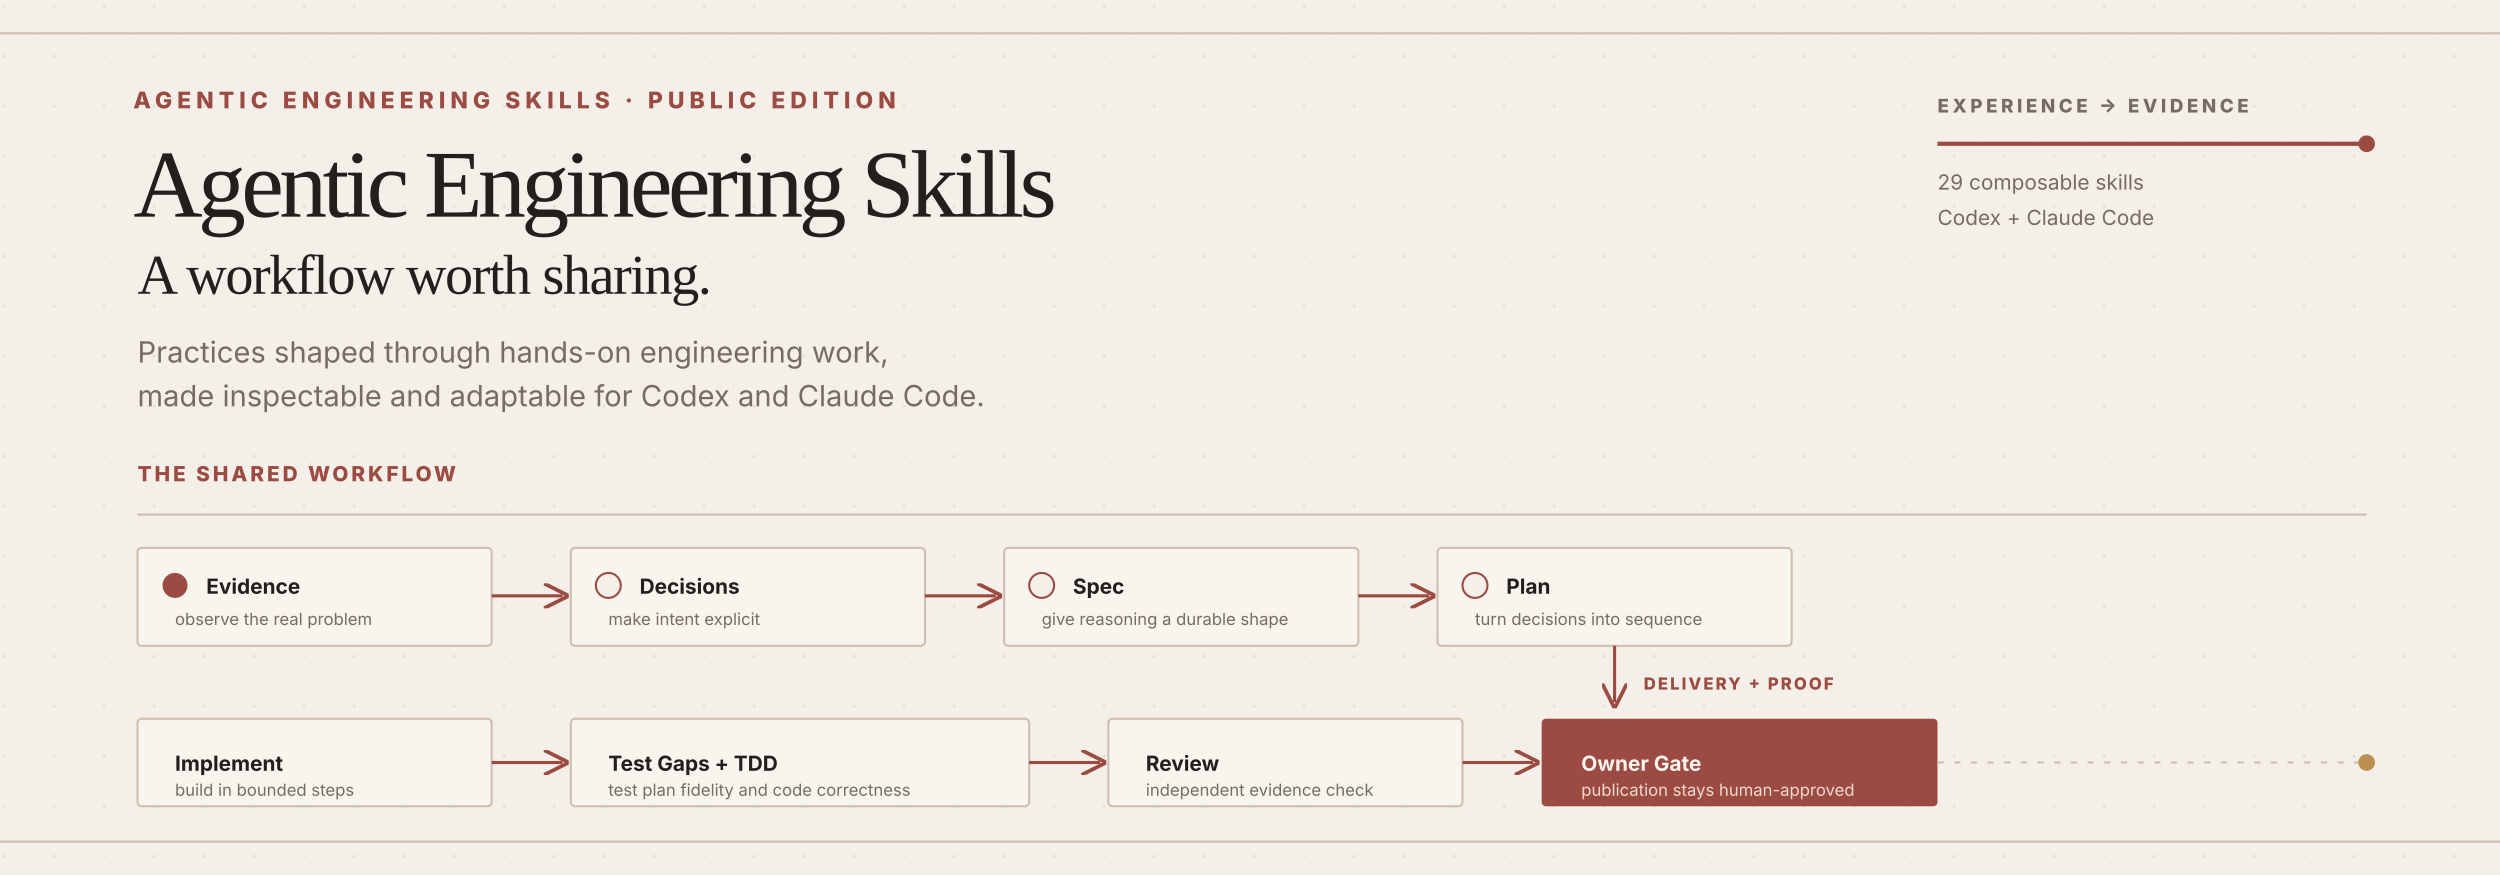
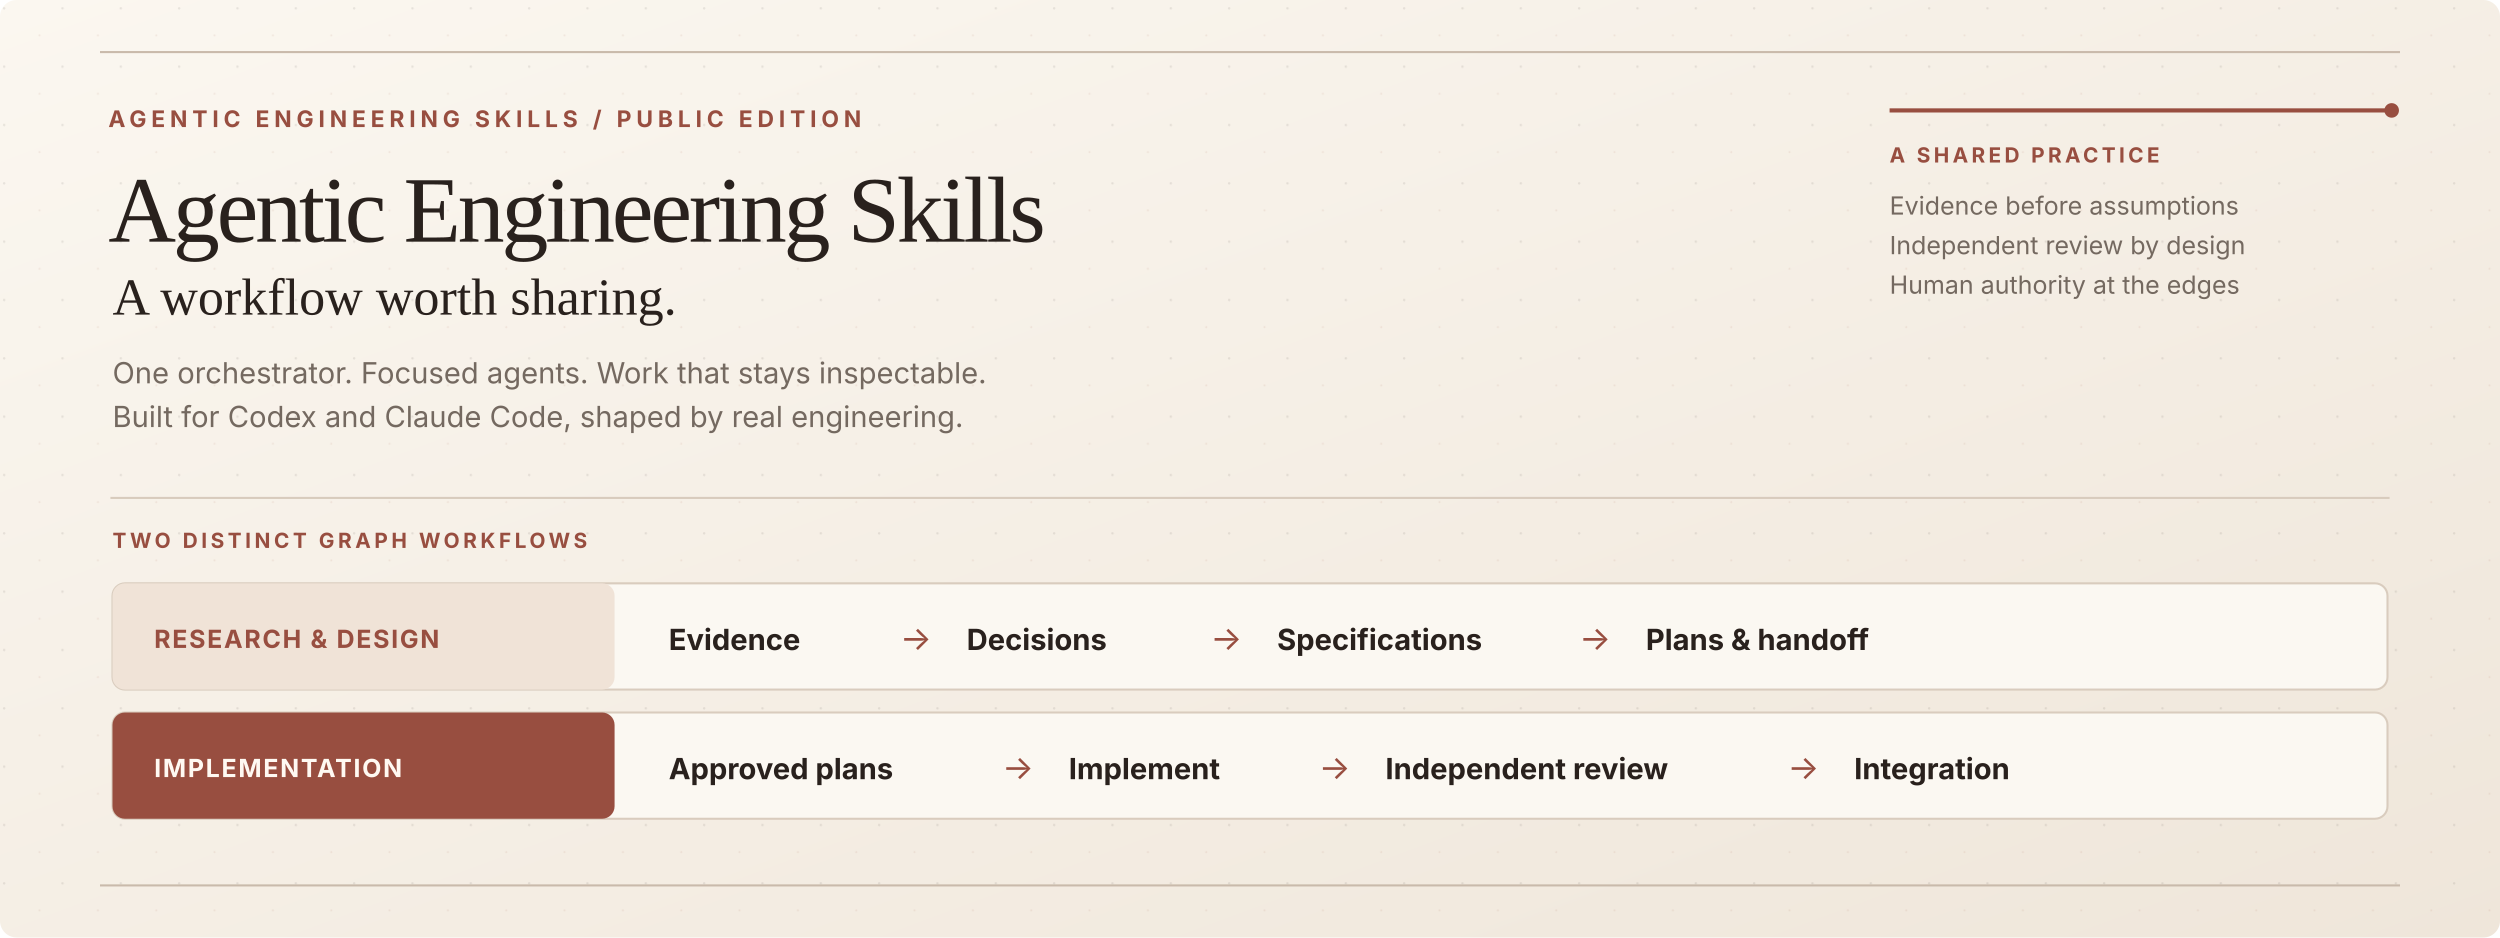
- <svg xmlns="http://www.w3.org/2000/svg" viewBox="0 0 1200 420" role="img" aria-labelledby="title desc">
+ <svg xmlns="http://www.w3.org/2000/svg" viewBox="0 0 1200 450" role="img" aria-labelledby="title desc">
  <defs>
-     <pattern id="paper" width="24" height="24" patternUnits="userSpaceOnUse">
-       <circle cx="2" cy="3" r=".7" fill="#241f1c" opacity=".08" />
-       <circle cx="16" cy="18" r=".45" fill="#9b4b42" opacity=".08" />
+     <pattern id="grain" width="28" height="28" patternUnits="userSpaceOnUse">
+       <circle cx="2" cy="4" r=".6" fill="#302722" opacity=".09" />
+       <circle cx="19" cy="17" r=".5" fill="#a15c4c" opacity=".1" />
    </pattern>
-     <marker id="arrow" markerWidth="8" markerHeight="8" refX="6" refY="4" orient="auto">
-       <path d="M0 0L8 4L0 8" fill="none" stroke="#9b4b42" stroke-width="1.2" />
-     </marker>
-     <style>
-       .sans { font-family: Inter, ui-sans-serif, system-ui, -apple-system, BlinkMacSystemFont, "Segoe UI", sans-serif; }
-       .serif { font-family: Georgia, "Times New Roman", serif; }
-       .ink { fill: #241f1c; }
-       .muted { fill: #776c63; }
-       .terra { fill: #9b4b42; }
-       .line { stroke: #cdbfaf; }
-       .signal { stroke: #9b4b42; }
-       .node { fill: #f8f4ee; stroke: #cdbfaf; }
-     </style>
+     <linearGradient id="page" x2="1" y2="1">
+       <stop stop-color="#fbf7f0" />
+       <stop offset="1" stop-color="#efe6da" />
+     </linearGradient>
+     <style>.sans{font-family:Inter,ui-sans-serif,system-ui,-apple-system,"Segoe UI",sans-serif}.serif{font-family:Georgia,"Times New Roman",serif}.ink{fill:#29211d}.muted{fill:#746960}.accent{fill:#984e40}.small{font-size:12px}.rule{stroke:#d8cbbd}.pill{fill:#fbf8f2;stroke:#d9ccbe}</style>
  </defs>
-   <rect width="1200" height="420" fill="#f4efe8" />
-   <rect width="1200" height="420" fill="url(#paper)" />
-   <path d="M0 16H1200M0 404H1200" stroke="#cdbfaf" stroke-width="1" />
+   <rect width="1200" height="450" rx="8" fill="url(#page)" />
+   <rect width="1200" height="450" rx="8" fill="url(#grain)" />
+   <path d="M48 25H1152M48 425H1152" stroke="#c9baab" />
  <g class="sans">
-     <text x="64" y="52" class="terra" font-size="11" font-weight="800" letter-spacing="2.4">AGENTIC ENGINEERING SKILLS · PUBLIC EDITION</text>
-     <text x="64" y="104" class="ink serif" font-size="46" letter-spacing="-2.2">Agentic Engineering Skills</text>
-     <text x="66" y="141" class="ink serif" font-size="27" letter-spacing="-.7">A workflow worth sharing.</text>
-     <text x="66" y="174" class="muted" font-size="14">Practices shaped through hands-on engineering work,</text>
-     <text x="66" y="195" class="muted" font-size="14">made inspectable and adaptable for Codex and Claude Code.</text>
-     <text x="930" y="54" class="muted" font-size="9" font-weight="800" letter-spacing="1.7">EXPERIENCE → EVIDENCE</text>
-     <path d="M930 69H1136" class="signal" stroke-width="2" />
-     <circle cx="1136" cy="69" r="4" fill="#9b4b42" />
-     <text x="930" y="91" class="muted" font-size="10">29 composable skills</text>
-     <text x="930" y="108" class="muted" font-size="10">Codex + Claude Code</text>
-   </g>
-   <g class="sans" font-size="10">
-     <text x="66" y="231" class="terra" font-weight="800" letter-spacing="1.4">THE SHARED WORKFLOW</text>
-     <path d="M66 247H1136" class="line" stroke-width="1" />
-     <g>
-       <rect x="66" y="263" width="170" height="47" rx="2" class="node" />
-       <circle cx="84" cy="281" r="6" fill="#9b4b42" />
-       <text x="99" y="285" class="ink" font-weight="700">Evidence</text>
-       <text x="84" y="300" class="muted" font-size="8">observe the real problem</text>
-     </g>
-     <path d="M236 286H270" class="signal" stroke-width="1.5" marker-end="url(#arrow)" />
-     <g>
-       <rect x="274" y="263" width="170" height="47" rx="2" class="node" />
-       <circle cx="292" cy="281" r="6" fill="#f4efe8" stroke="#9b4b42" />
-       <text x="307" y="285" class="ink" font-weight="700">Decisions</text>
-       <text x="292" y="300" class="muted" font-size="8">make intent explicit</text>
-     </g>
-     <path d="M444 286H478" class="signal" stroke-width="1.5" marker-end="url(#arrow)" />
-     <g>
-       <rect x="482" y="263" width="170" height="47" rx="2" class="node" />
-       <circle cx="500" cy="281" r="6" fill="#f4efe8" stroke="#9b4b42" />
-       <text x="515" y="285" class="ink" font-weight="700">Spec</text>
-       <text x="500" y="300" class="muted" font-size="8">give reasoning a durable shape</text>
-     </g>
-     <path d="M652 286H686" class="signal" stroke-width="1.5" marker-end="url(#arrow)" />
-     <g>
-       <rect x="690" y="263" width="170" height="47" rx="2" class="node" />
-       <circle cx="708" cy="281" r="6" fill="#f4efe8" stroke="#9b4b42" />
-       <text x="723" y="285" class="ink" font-weight="700">Plan</text>
-       <text x="708" y="300" class="muted" font-size="8">turn decisions into sequence</text>
-     </g>
-     <path d="M775 310V337" class="signal" stroke-width="1.5" marker-end="url(#arrow)" />
-     <text x="789" y="331" class="terra" font-size="8" font-weight="800" letter-spacing="1">DELIVERY + PROOF</text>
-     <g>
-       <rect x="66" y="345" width="170" height="42" rx="2" class="node" />
-       <text x="84" y="370" class="ink" font-weight="700">Implement</text>
-       <text x="84" y="382" class="muted" font-size="8">build in bounded steps</text>
-     </g>
-     <path d="M236 366H270" class="signal" stroke-width="1.5" marker-end="url(#arrow)" />
-     <g>
-       <rect x="274" y="345" width="220" height="42" rx="2" class="node" />
-       <text x="292" y="370" class="ink" font-weight="700">Test Gaps + TDD</text>
-       <text x="292" y="382" class="muted" font-size="8">test plan fidelity and code correctness</text>
-     </g>
-     <path d="M494 366H528" class="signal" stroke-width="1.5" marker-end="url(#arrow)" />
-     <g>
-       <rect x="532" y="345" width="170" height="42" rx="2" class="node" />
-       <text x="550" y="370" class="ink" font-weight="700">Review</text>
-       <text x="550" y="382" class="muted" font-size="8">independent evidence check</text>
-     </g>
-     <path d="M702 366H736" class="signal" stroke-width="1.5" marker-end="url(#arrow)" />
-     <g>
-       <rect x="740" y="345" width="190" height="42" rx="2" fill="#9b4b42" />
-       <text x="759" y="370" fill="#f8f4ee" font-weight="700">Owner Gate</text>
-       <text x="759" y="382" fill="#f1d9d0" font-size="8">publication stays human-approved</text>
-     </g>
-     <path d="M930 366H1136" class="line" stroke-width="1" stroke-dasharray="3 5" />
-     <circle cx="1136" cy="366" r="4" fill="#bd8f50" />
+     <text x="52" y="61" class="accent" font-size="11" font-weight="700" letter-spacing="2.3">AGENTIC ENGINEERING SKILLS  /  PUBLIC EDITION</text>
+     <text x="52" y="116" class="serif ink" font-size="45" letter-spacing="-1.5">Agentic Engineering Skills</text>
+     <text x="54" y="151" class="serif ink" font-size="25">A workflow worth sharing.</text>
+     <text x="54" y="184" class="muted" font-size="14">One orchestrator. Focused agents. Work that stays inspectable.</text>
+     <text x="54" y="205" class="muted" font-size="14">Built for Codex and Claude Code, shaped by real engineering.</text>
+     <path d="M907 53H1148" stroke="#984e40" stroke-width="2" />
+     <circle cx="1148" cy="53" r="3.5" fill="#984e40" />
+     <text x="907" y="78" class="accent" font-size="10" font-weight="700" letter-spacing="1.6">A SHARED PRACTICE</text>
+     <text x="907" y="103" class="muted small">Evidence before assumptions</text>
+     <text x="907" y="122" class="muted small">Independent review by design</text>
+     <text x="907" y="141" class="muted small">Human authority at the edges</text>
+     <path d="M53 239H1147" class="rule" />
+     <text x="54" y="263" class="accent" font-size="10" font-weight="700" letter-spacing="1.7">TWO DISTINCT GRAPH WORKFLOWS</text>
+     <rect x="54" y="280" width="1092" height="51" rx="6" class="pill" />
+     <rect x="54" y="280" width="241" height="51" rx="6" fill="#f0e3d7" />
+     <text x="74" y="311" class="accent" font-size="12" font-weight="700" letter-spacing=".8">RESEARCH &amp; DESIGN</text>
+     <text x="321" y="312" class="ink" font-size="14" font-weight="700">Evidence</text>
+     <text x="432" y="312" class="accent" font-size="16">→</text>
+     <text x="464" y="312" class="ink" font-size="14" font-weight="700">Decisions</text>
+     <text x="581" y="312" class="accent" font-size="16">→</text>
+     <text x="613" y="312" class="ink" font-size="14" font-weight="700">Specifications</text>
+     <text x="758" y="312" class="accent" font-size="16">→</text>
+     <text x="790" y="312" class="ink" font-size="14" font-weight="700">Plans &amp; handoff</text>
+     <rect x="54" y="342" width="1092" height="51" rx="6" class="pill" />
+     <rect x="54" y="342" width="241" height="51" rx="6" fill="#984e40" />
+     <text x="74" y="373" fill="#fff9f2" font-size="12" font-weight="700" letter-spacing=".8">IMPLEMENTATION</text>
+     <text x="321" y="374" class="ink" font-size="14" font-weight="700">Approved plans</text>
+     <text x="481" y="374" class="accent" font-size="16">→</text>
+     <text x="513" y="374" class="ink" font-size="14" font-weight="700">Implement</text>
+     <text x="633" y="374" class="accent" font-size="16">→</text>
+     <text x="665" y="374" class="ink" font-size="14" font-weight="700">Independent review</text>
+     <text x="858" y="374" class="accent" font-size="16">→</text>
+     <text x="890" y="374" class="ink" font-size="14" font-weight="700">Integration</text>
  </g>
</svg>
